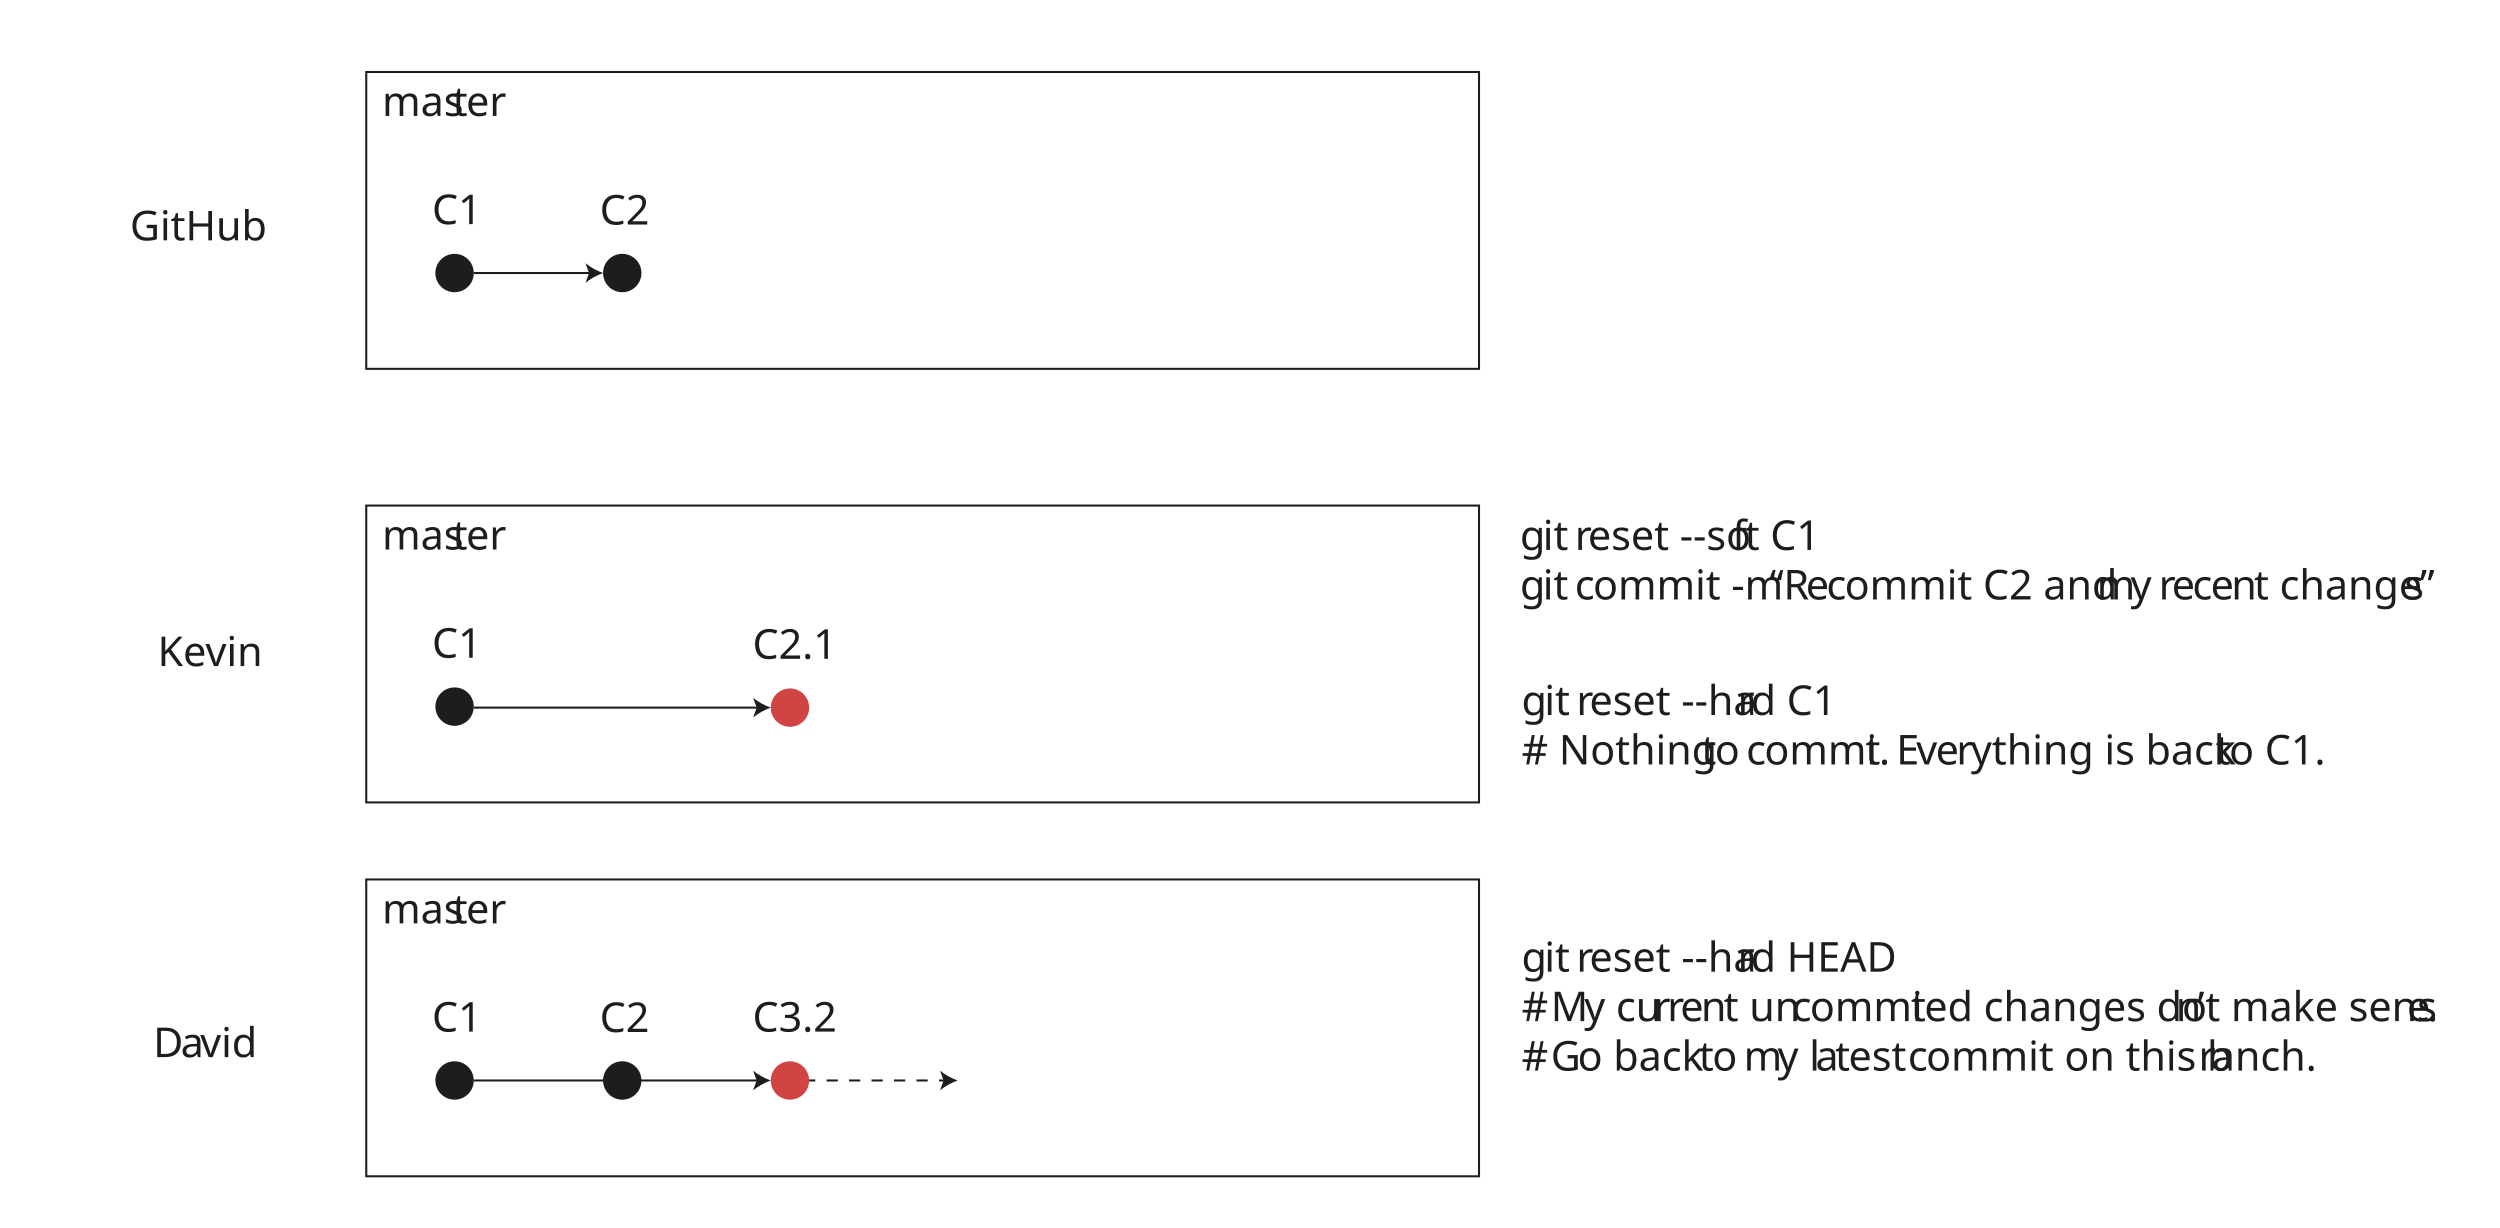
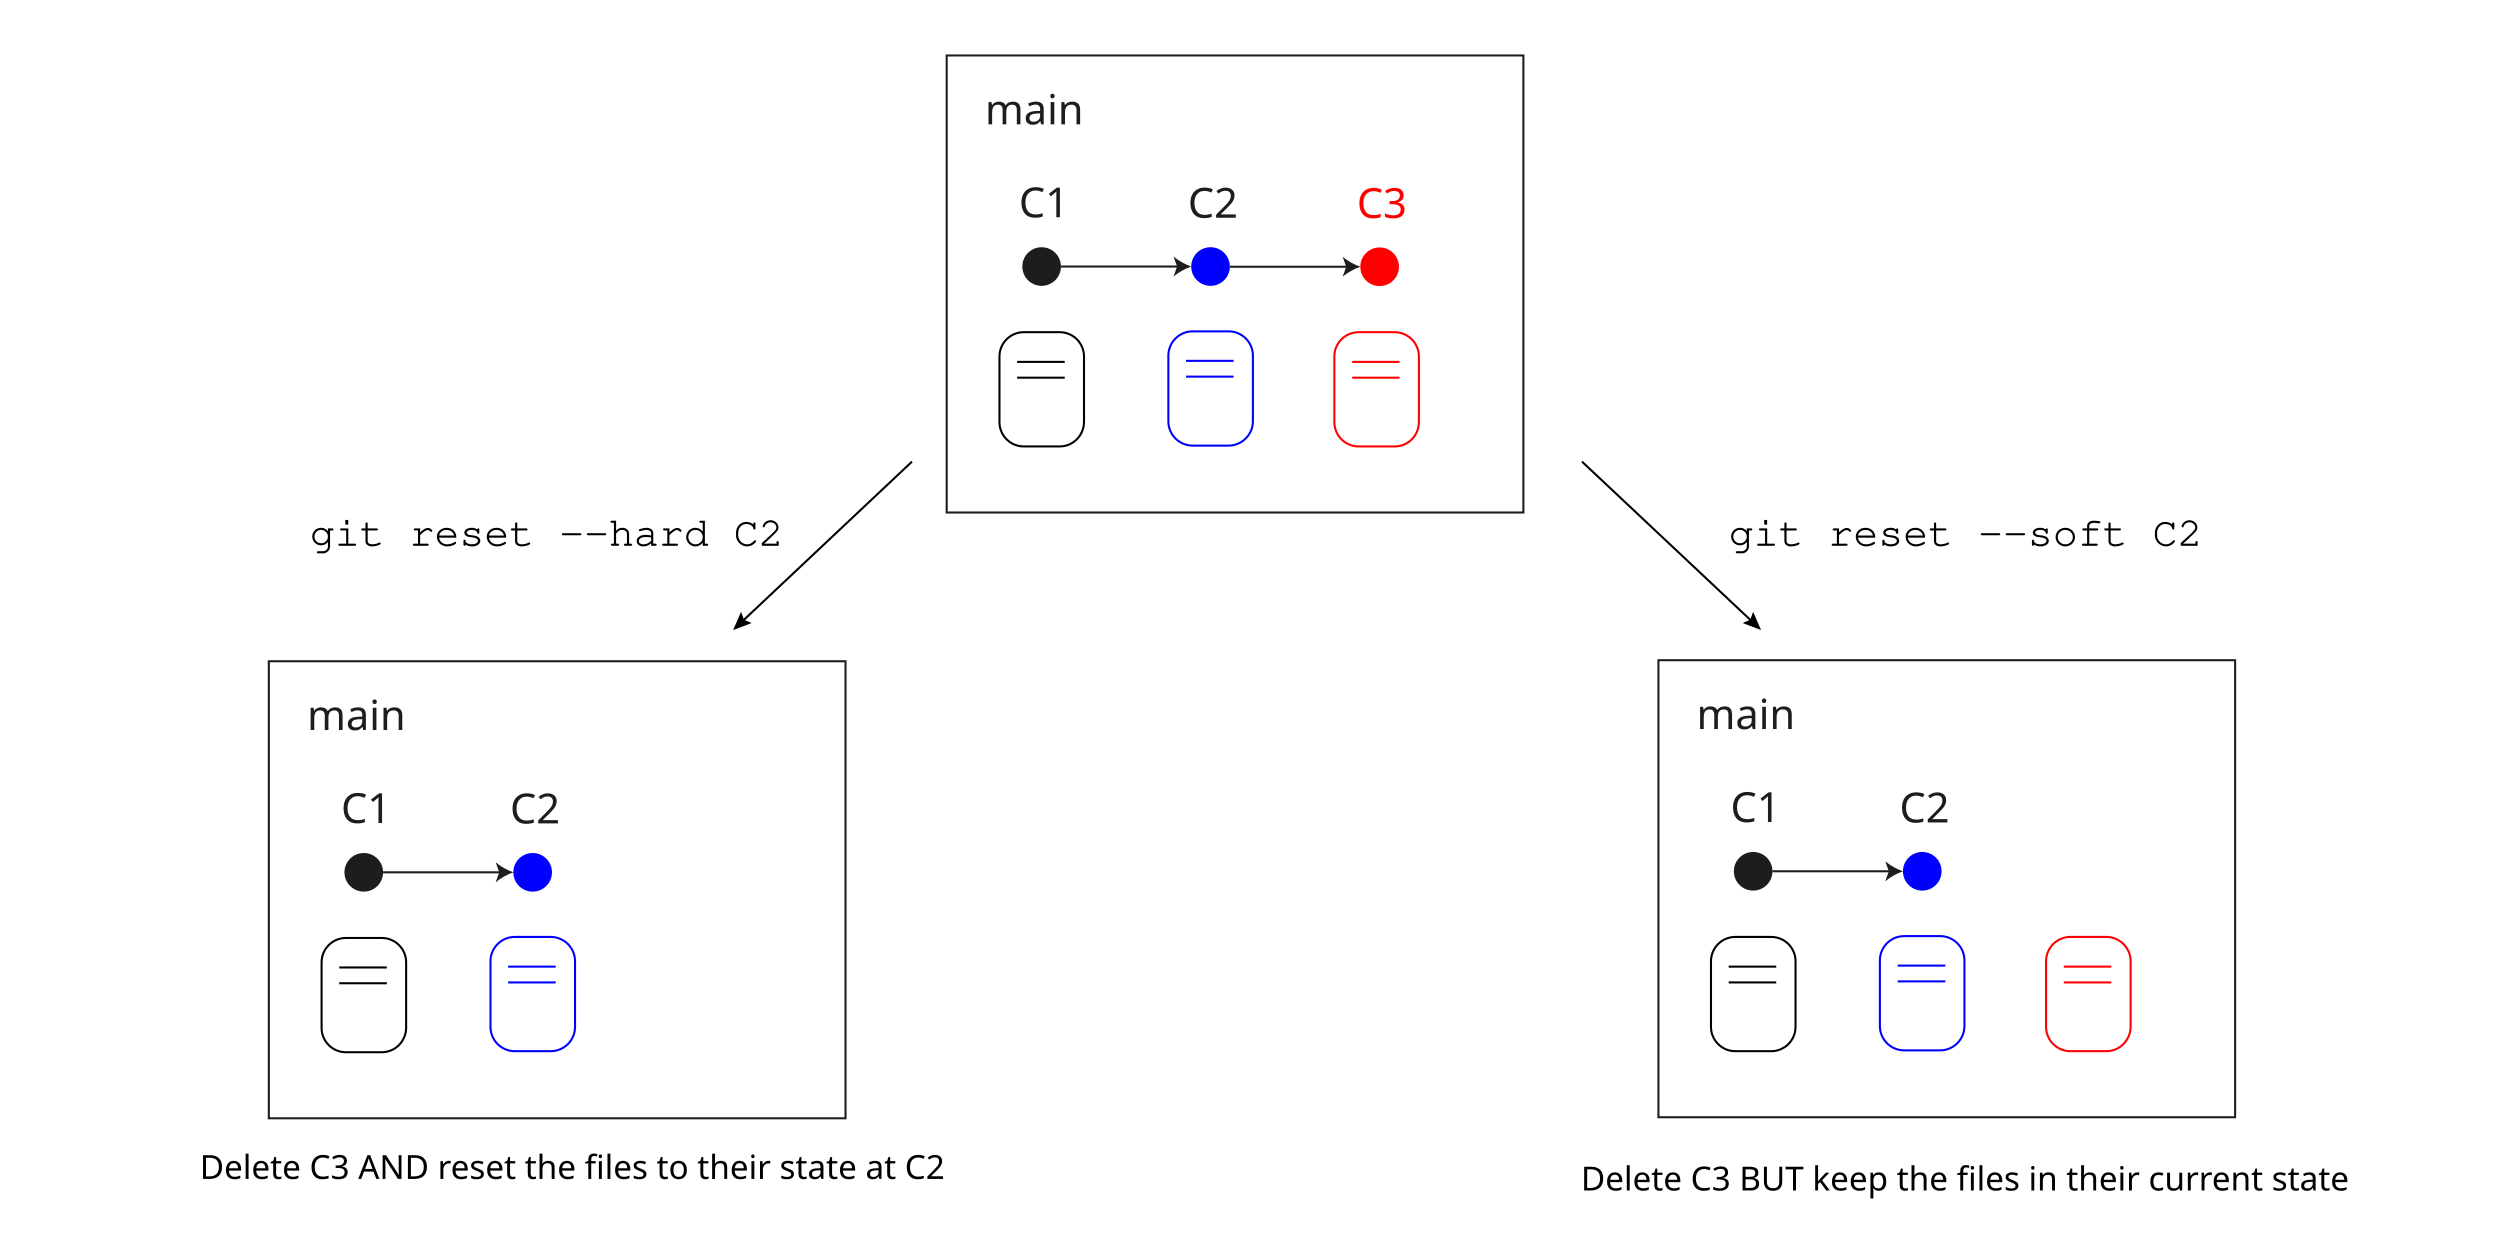
- <svg xmlns="http://www.w3.org/2000/svg" id="Layer_1" data-name="Layer 1" viewBox="0 0 1212.68 595.28">
-   <defs>
-     <style>.cls-1{font-size:20px;font-family:MyriadPro-Regular, Myriad Pro;}.cls-1,.cls-4{fill:#1d1d1b;}.cls-2{letter-spacing:-0.01em;}.cls-3,.cls-7{fill:none;stroke:#1d1d1b;stroke-miterlimit:10;}.cls-5{letter-spacing:-0.01em;}.cls-6{fill:#d04544;}.cls-7{stroke-dasharray:5.45 5.45;}.cls-8{letter-spacing:-0.01em;}.cls-9{letter-spacing:0.01em;}.cls-10{letter-spacing:-0.08em;}.cls-11{letter-spacing:0em;}.cls-12{letter-spacing:0em;}.cls-13{letter-spacing:-0.01em;}.cls-14{letter-spacing:-0.01em;}.cls-15{letter-spacing:0em;}.cls-16{letter-spacing:-0.02em;}.cls-17{letter-spacing:-0.09em;}.cls-18{letter-spacing:0em;}.cls-19{letter-spacing:-0.01em;}.cls-20{letter-spacing:-0.01em;}.cls-21{letter-spacing:0.02em;}.cls-22{letter-spacing:0.01em;}.cls-23{letter-spacing:0em;}.cls-24{letter-spacing:-0.01em;}.cls-25{letter-spacing:-0.03em;}.cls-26{letter-spacing:-0.01em;}.cls-27{letter-spacing:0em;}.cls-28{letter-spacing:-0.01em;}.cls-29{letter-spacing:0em;}.cls-30{letter-spacing:0em;}</style>
-   </defs>
-   <text class="cls-1" transform="translate(76.44 323.1)">Kevin</text>
-   <text class="cls-1" transform="translate(74.32 512.79)">D<tspan class="cls-2" x="13.32" y="0">a</tspan>
-     <tspan x="22.8" y="0">vid</tspan>
-   </text>
-   <text class="cls-1" transform="translate(63.04 116.59)">GitHub</text>
-   <rect class="cls-3" x="177.66" y="245.24" width="539.77" height="143.99" />
-   <circle class="cls-4" cx="220.5" cy="342.76" r="9.31" />
-   <text class="cls-1" transform="translate(209.57 319.05)">C1</text>
-   <text class="cls-1" transform="translate(185.35 266.55)">mas<tspan class="cls-5" x="34.24" y="0">t</tspan>
-     <tspan x="40.74" y="0">er</tspan>
-   </text>
-   <circle class="cls-6" cx="383.18" cy="343.25" r="9.31" />
-   <line class="cls-3" x1="229.81" y1="343.25" x2="367.83" y2="343.25" />
-   <path class="cls-4" d="M373.87,343.25a30.1,30.1,0,0,0-8.55,4.76l1.72-4.76-1.72-4.75A30.31,30.31,0,0,0,373.87,343.25Z" />
-   <text class="cls-1" transform="translate(365.05 319.55)">C2.1</text>
-   <rect class="cls-3" x="177.66" y="34.92" width="539.77" height="143.99" />
-   <circle class="cls-4" cx="220.5" cy="132.44" r="9.31" />
-   <circle class="cls-4" cx="301.84" cy="132.44" r="9.31" />
-   <line class="cls-3" x1="229.81" y1="132.44" x2="286.49" y2="132.44" />
-   <path class="cls-4" d="M292.53,132.44A30,30,0,0,0,284,137.2l1.72-4.76L284,127.68A30,30,0,0,0,292.53,132.44Z" />
-   <text class="cls-1" transform="translate(209.57 108.73)">C1</text>
-   <text class="cls-1" transform="translate(290.91 108.93)">C2</text>
-   <text class="cls-1" transform="translate(185.35 56.23)">mas<tspan class="cls-5" x="34.24" y="0">t</tspan>
-     <tspan x="40.74" y="0">er</tspan>
-   </text>
-   <rect class="cls-3" x="177.66" y="426.6" width="539.77" height="143.99" />
-   <circle class="cls-4" cx="220.5" cy="524.11" r="9.31" />
-   <circle class="cls-4" cx="301.84" cy="524.11" r="9.31" />
-   <circle class="cls-6" cx="383.18" cy="524.11" r="9.31" />
-   <line class="cls-3" x1="229.81" y1="524.11" x2="367.83" y2="524.11" />
-   <path class="cls-4" d="M373.87,524.11a30.34,30.34,0,0,0-8.55,4.76l1.72-4.76-1.72-4.75A30.31,30.31,0,0,0,373.87,524.11Z" />
-   <text class="cls-1" transform="translate(209.57 500.41)">C1</text>
-   <text class="cls-1" transform="translate(290.91 500.61)">C2</text>
-   <text class="cls-1" transform="translate(365.05 500.41)">C3.2</text>
-   <text class="cls-1" transform="translate(185.35 447.91)">mas<tspan class="cls-5" x="34.24" y="0">t</tspan>
-     <tspan x="40.74" y="0">er</tspan>
-   </text>
-   <line class="cls-3" x1="392.49" y1="524.11" x2="395.49" y2="524.11" />
-   <line class="cls-7" x1="400.95" y1="524.11" x2="452.76" y2="524.11" />
-   <line class="cls-3" x1="455.49" y1="524.11" x2="458.49" y2="524.11" />
-   <path class="cls-4" d="M464.52,524.11a30.34,30.34,0,0,0-8.55,4.76l1.73-4.76L456,519.36A30.31,30.31,0,0,0,464.52,524.11Z" />
-   <text class="cls-1" transform="translate(737.31 266.77)">
-     <tspan class="cls-5">g</tspan>
-     <tspan x="11.06" y="0">it </tspan>
-     <tspan class="cls-8" x="26.6" y="0">r</tspan>
-     <tspan x="32.94" y="0">eset --so</tspan>
-     <tspan class="cls-9" x="102.94" y="0">f</tspan>
-     <tspan x="109" y="0">t C1</tspan>
-     <tspan class="cls-5" x="0" y="24">g</tspan>
-     <tspan x="11.06" y="24">it </tspan>
-     <tspan class="cls-5" x="26.6" y="24">c</tspan>
-     <tspan x="35.44" y="24">ommit -m</tspan>
-     <tspan class="cls-10" x="118.14" y="24"> </tspan>
-     <tspan x="120.72" y="24">“</tspan>
-     <tspan class="cls-11" x="127.8" y="24">R</tspan>
-     <tspan x="138.64" y="24">e</tspan>
-     <tspan class="cls-5" x="148.66" y="24">c</tspan>
-     <tspan class="cls-12" x="157.5" y="24">ommit C2 and </tspan>
-     <tspan class="cls-13" x="279.74" y="24">m</tspan>
-     <tspan x="296.16" y="24">y </tspan>
-     <tspan class="cls-8" x="309.82" y="24">r</tspan>
-     <tspan x="316.16" y="24">e</tspan>
-     <tspan class="cls-14" x="326.18" y="24">c</tspan>
-     <tspan x="335.02" y="24">e</tspan>
-     <tspan class="cls-15" x="345.04" y="24">n</tspan>
-     <tspan x="356.06" y="24">t change</tspan>
-     <tspan class="cls-16" x="428.92" y="24">s</tspan>
-     <tspan class="cls-17" x="436.5" y="24">”</tspan>
-   </text>
-   <text class="cls-1" transform="translate(738.07 346.83)">
-     <tspan class="cls-5">g</tspan>
-     <tspan x="11.06" y="0">it </tspan>
-     <tspan class="cls-8" x="26.6" y="0">r</tspan>
-     <tspan x="32.94" y="0">eset --ha</tspan>
-     <tspan class="cls-8" x="104.78" y="0">r</tspan>
-     <tspan x="111.12" y="0">d C1</tspan>
-     <tspan x="0" y="24"># Nothing </tspan>
-     <tspan class="cls-5" x="87.24" y="24">t</tspan>
-     <tspan class="cls-12" x="93.74" y="24">o </tspan>
-     <tspan class="cls-5" x="108.96" y="24">c</tspan>
-     <tspan class="cls-12" x="117.8" y="24">ommi</tspan>
-     <tspan class="cls-18" x="166.82" y="24">t</tspan>
-     <tspan x="173.38" y="24">. </tspan>
-     <tspan class="cls-19" x="181.76" y="24">E</tspan>
-     <tspan class="cls-20" x="191.46" y="24">v</tspan>
-     <tspan class="cls-12" x="200.88" y="24">e</tspan>
-     <tspan class="cls-21" x="210.9" y="24">r</tspan>
-     <tspan x="217.94" y="24">ything is back </tspan>
-     <tspan class="cls-5" x="336.71" y="24">t</tspan>
-     <tspan x="343.21" y="24">o C1.</tspan>
-   </text>
-   <text class="cls-1" transform="translate(738.07 471.33)">
-     <tspan class="cls-5">g</tspan>
-     <tspan x="11.06" y="0">it </tspan>
-     <tspan class="cls-8" x="26.6" y="0">r</tspan>
-     <tspan x="32.94" y="0">eset --ha</tspan>
-     <tspan class="cls-8" x="104.78" y="0">r</tspan>
-     <tspan x="111.12" y="0">d HEAD</tspan>
-     <tspan x="0" y="24"># </tspan>
-     <tspan class="cls-22" x="14.18" y="24">M</tspan>
-     <tspan x="30.4" y="24">y cu</tspan>
-     <tspan class="cls-23" x="64.04" y="24">r</tspan>
-     <tspan class="cls-24" x="70.66" y="24">r</tspan>
-     <tspan x="77" y="24">e</tspan>
-     <tspan class="cls-15" x="87.02" y="24">n</tspan>
-     <tspan x="98.04" y="24">t un</tspan>
-     <tspan class="cls-5" x="131.02" y="24">c</tspan>
-     <tspan class="cls-12" x="139.86" y="24">ommi</tspan>
-     <tspan class="cls-5" x="188.88" y="24">t</tspan>
-     <tspan x="195.38" y="24">ed changes do</tspan>
-     <tspan class="cls-25" x="317.34" y="24">n</tspan>
-     <tspan class="cls-26" x="327.78" y="24">’</tspan>
-     <tspan class="cls-27" x="331.7" y="24">t make sens</tspan>
-     <tspan class="cls-28" x="429.47" y="24">e</tspan>
-     <tspan x="439.25" y="24">.</tspan>
-     <tspan x="0" y="48"># </tspan>
-     <tspan class="cls-29" x="14.18" y="48">G</tspan>
-     <tspan class="cls-12" x="27.2" y="48">o back </tspan>
-     <tspan class="cls-5" x="86.02" y="48">t</tspan>
-     <tspan x="92.52" y="48">o </tspan>
-     <tspan class="cls-13" x="107.74" y="48">m</tspan>
-     <tspan x="124.16" y="48">y l</tspan>
-     <tspan class="cls-15" x="142.54" y="48">a</tspan>
-     <tspan class="cls-5" x="152.1" y="48">t</tspan>
-     <tspan x="158.6" y="48">est </tspan>
-     <tspan class="cls-5" x="187.4" y="48">c</tspan>
-     <tspan x="196.24" y="48">ommit on this b</tspan>
-     <tspan class="cls-30" x="328.38" y="48">r</tspan>
-     <tspan x="334.82" y="48">anch.</tspan>
-   </text>
+ <svg xmlns="http://www.w3.org/2000/svg" version="1.1" id="Layer_1" x="0px" y="0px" viewBox="0 0 1203.4 595.3" style="enable-background:new 0 0 1203.4 595.3;" xml:space="preserve">
+   <style type="text/css">
+ 	.st0{fill:none;stroke:#1D1D1B;stroke-miterlimit:10;}
+ 	.st1{fill:#1D1D1B;}
+ 	.st2{fill:#0000FF;}
+ 	.st3{font-family:'ArialMT';}
+ 	.st4{font-size:20px;}
+ 	.st5{fill:#FF0000;}
+ 	.st6{fill:none;stroke:#0000FF;stroke-miterlimit:10;}
+ 	.st7{fill:none;stroke:#FF0000;stroke-miterlimit:10;}
+ 	.st8{fill:none;stroke:#000000;stroke-miterlimit:10;}
+ 	.st9{font-family:'Courier';}
+ 	.st10{font-size:16px;}
+ </style>
+   <rect x="455.7" y="26.7" class="st0" width="277.6" height="220" />
+   <circle class="st1" cx="501.4" cy="128.3" r="9.3" />
+   <circle class="st2" cx="582.7" cy="128.3" r="9.3" />
+   <line class="st0" x1="510.7" y1="128.3" x2="567.4" y2="128.3" />
+   <path class="st1" d="M573.4,128.3c-3.1,1.1-6,2.7-8.5,4.8l1.7-4.8l-1.7-4.8C567.5,125.6,570.3,127.2,573.4,128.3z" />
+   <text transform="matrix(1 0 0 1 490.4606 104.5935)" class="st1 st3 st4">C1</text>
+   <text transform="matrix(1 0 0 1 571.8006 104.7935)" class="st1 st3 st4">C2</text>
+   <text transform="matrix(1 0 0 1 474.1161 59.8364)" class="st1 st3 st4">main</text>
+   <circle class="st5" cx="664.1" cy="128.4" r="9.3" />
+   <line class="st0" x1="592" y1="128.4" x2="648.7" y2="128.4" />
+   <path class="st1" d="M654.8,128.4c-3.1,1.1-6,2.7-8.5,4.8l1.7-4.8l-1.7-4.8C648.8,125.7,651.7,127.3,654.8,128.4z" />
+   <text transform="matrix(1 0 0 1 653.1406 104.9237)" class="st5 st3 st4">C3</text>
+   <path class="st6" d="M591.4,214.5h-17.3c-6.4,0-11.7-5.2-11.7-11.7v-31.6c0-6.4,5.2-11.7,11.7-11.7h17.3c6.4,0,11.7,5.2,11.7,11.7  v31.6C603.1,209.2,597.8,214.5,591.4,214.5z" />
+   <line class="st6" x1="570.9" y1="173.7" x2="593.8" y2="173.7" />
+   <line class="st6" x1="570.9" y1="181.3" x2="593.8" y2="181.3" />
+   <path class="st7" d="M671.3,214.9H654c-6.4,0-11.7-5.2-11.7-11.7v-31.6c0-6.4,5.2-11.7,11.7-11.7h17.3c6.4,0,11.7,5.2,11.7,11.7  v31.6C683,209.7,677.8,214.9,671.3,214.9z" />
+   <line class="st7" x1="650.9" y1="174.2" x2="673.7" y2="174.2" />
+   <line class="st7" x1="650.9" y1="181.8" x2="673.7" y2="181.8" />
+   <path class="st8" d="M510.1,214.9h-17.3c-6.4,0-11.7-5.2-11.7-11.7v-31.6c0-6.4,5.2-11.7,11.7-11.7h17.3c6.4,0,11.7,5.2,11.7,11.7  v31.6C521.7,209.7,516.5,214.9,510.1,214.9z" />
+   <line class="st8" x1="489.6" y1="174.2" x2="512.5" y2="174.2" />
+   <line class="st8" x1="489.6" y1="181.8" x2="512.5" y2="181.8" />
+   <g>
+     <rect x="129.4" y="318.3" class="st0" width="277.6" height="220" />
+     <circle class="st1" cx="175.1" cy="419.9" r="9.3" />
+     <circle class="st2" cx="256.4" cy="419.9" r="9.3" />
+     <line class="st0" x1="184.4" y1="419.9" x2="241.1" y2="419.9" />
+     <path class="st1" d="M247.1,419.9c-3.1,1.1-6,2.7-8.5,4.8l1.7-4.8l-1.7-4.8C241.2,417.2,244,418.8,247.1,419.9z" />
+     <text transform="matrix(1 0 0 1 164.1667 396.161)" class="st1 st3 st4">C1</text>
+     <text transform="matrix(1 0 0 1 245.5067 396.361)" class="st1 st3 st4">C2</text>
+     <text transform="matrix(1 0 0 1 147.8222 351.4039)" class="st1 st3 st4">main</text>
+     <path class="st6" d="M265.1,506h-17.3c-6.4,0-11.7-5.2-11.7-11.7v-31.6c0-6.4,5.2-11.7,11.7-11.7h17.3c6.4,0,11.7,5.2,11.7,11.7   v31.6C276.8,500.8,271.5,506,265.1,506z" />
+     <line class="st6" x1="244.6" y1="465.3" x2="267.5" y2="465.3" />
+     <line class="st6" x1="244.6" y1="472.9" x2="267.5" y2="472.9" />
+     <path class="st8" d="M183.8,506.5h-17.3c-6.4,0-11.7-5.2-11.7-11.7v-31.6c0-6.4,5.2-11.7,11.7-11.7h17.3c6.4,0,11.7,5.2,11.7,11.7   v31.6C195.4,501.3,190.2,506.5,183.8,506.5z" />
+     <line class="st8" x1="163.3" y1="465.7" x2="186.2" y2="465.7" />
+     <line class="st8" x1="163.3" y1="473.3" x2="186.2" y2="473.3" />
+   </g>
+   <text transform="matrix(1 0 0 1 149.1407 262.7121)" class="st9 st4">git reset --hard C2</text>
+   <text transform="matrix(1 0 0 1 96.179 567.4963)" class="st3 st10">Delete C3 AND reset the files to their state at C2</text>
+   <g>
+     <rect x="798.3" y="317.8" class="st0" width="277.6" height="220" />
+     <circle class="st1" cx="843.9" cy="419.4" r="9.3" />
+     <circle class="st2" cx="925.3" cy="419.4" r="9.3" />
+     <line class="st0" x1="853.2" y1="419.4" x2="909.9" y2="419.4" />
+     <path class="st1" d="M916,419.4c-3.1,1.1-6,2.7-8.5,4.8l1.7-4.8l-1.7-4.8C910,416.7,912.9,418.3,916,419.4z" />
+     <text transform="matrix(1 0 0 1 833.001 395.6923)" class="st1 st3 st4">C1</text>
+     <text transform="matrix(1 0 0 1 914.341 395.8922)" class="st1 st3 st4">C2</text>
+     <text transform="matrix(1 0 0 1 816.6566 350.9351)" class="st1 st3 st4">main</text>
+     <path class="st6" d="M933.9,505.6h-17.3c-6.4,0-11.7-5.2-11.7-11.7v-31.6c0-6.4,5.2-11.7,11.7-11.7h17.3c6.4,0,11.7,5.2,11.7,11.7   v31.6C945.6,500.3,940.4,505.6,933.9,505.6z" />
+     <line class="st6" x1="913.5" y1="464.8" x2="936.4" y2="464.8" />
+     <line class="st6" x1="913.5" y1="472.4" x2="936.4" y2="472.4" />
+     <path class="st7" d="M1013.9,506h-17.3c-6.4,0-11.7-5.2-11.7-11.7v-31.6c0-6.4,5.2-11.7,11.7-11.7h17.3c6.4,0,11.7,5.2,11.7,11.7   v31.6C1025.5,500.8,1020.3,506,1013.9,506z" />
+     <line class="st7" x1="993.4" y1="465.3" x2="1016.3" y2="465.3" />
+     <line class="st7" x1="993.4" y1="472.9" x2="1016.3" y2="472.9" />
+     <path class="st8" d="M852.6,506h-17.3c-6.4,0-11.7-5.2-11.7-11.7v-31.6c0-6.4,5.2-11.7,11.7-11.7h17.3c6.4,0,11.7,5.2,11.7,11.7   v31.6C864.3,500.8,859,506,852.6,506z" />
+     <line class="st8" x1="832.1" y1="465.3" x2="855" y2="465.3" />
+     <line class="st8" x1="832.1" y1="472.9" x2="855" y2="472.9" />
+   </g>
+   <text transform="matrix(1 0 0 1 832.1366 262.7121)" class="st9 st4">git reset --soft C2</text>
+   <text transform="matrix(1 0 0 1 761.0092 573.0445)" class="st3 st10">Delete C3 BUT keep the files in their current state</text>
+   <g>
+     <g>
+       <line class="st8" x1="439" y1="222.2" x2="357.2" y2="299.2" />
+       <g>
+         <polygon points="356.7,294.5 358.1,298.3 361.8,299.9 352.9,303.3    " />
+       </g>
+     </g>
+   </g>
+   <g>
+     <g>
+       <line class="st8" x1="761.5" y1="222.2" x2="843.4" y2="299.2" />
+       <g>
+         <polygon points="838.8,299.9 842.5,298.3 843.9,294.5 847.7,303.3    " />
+       </g>
+     </g>
+   </g>
</svg>
